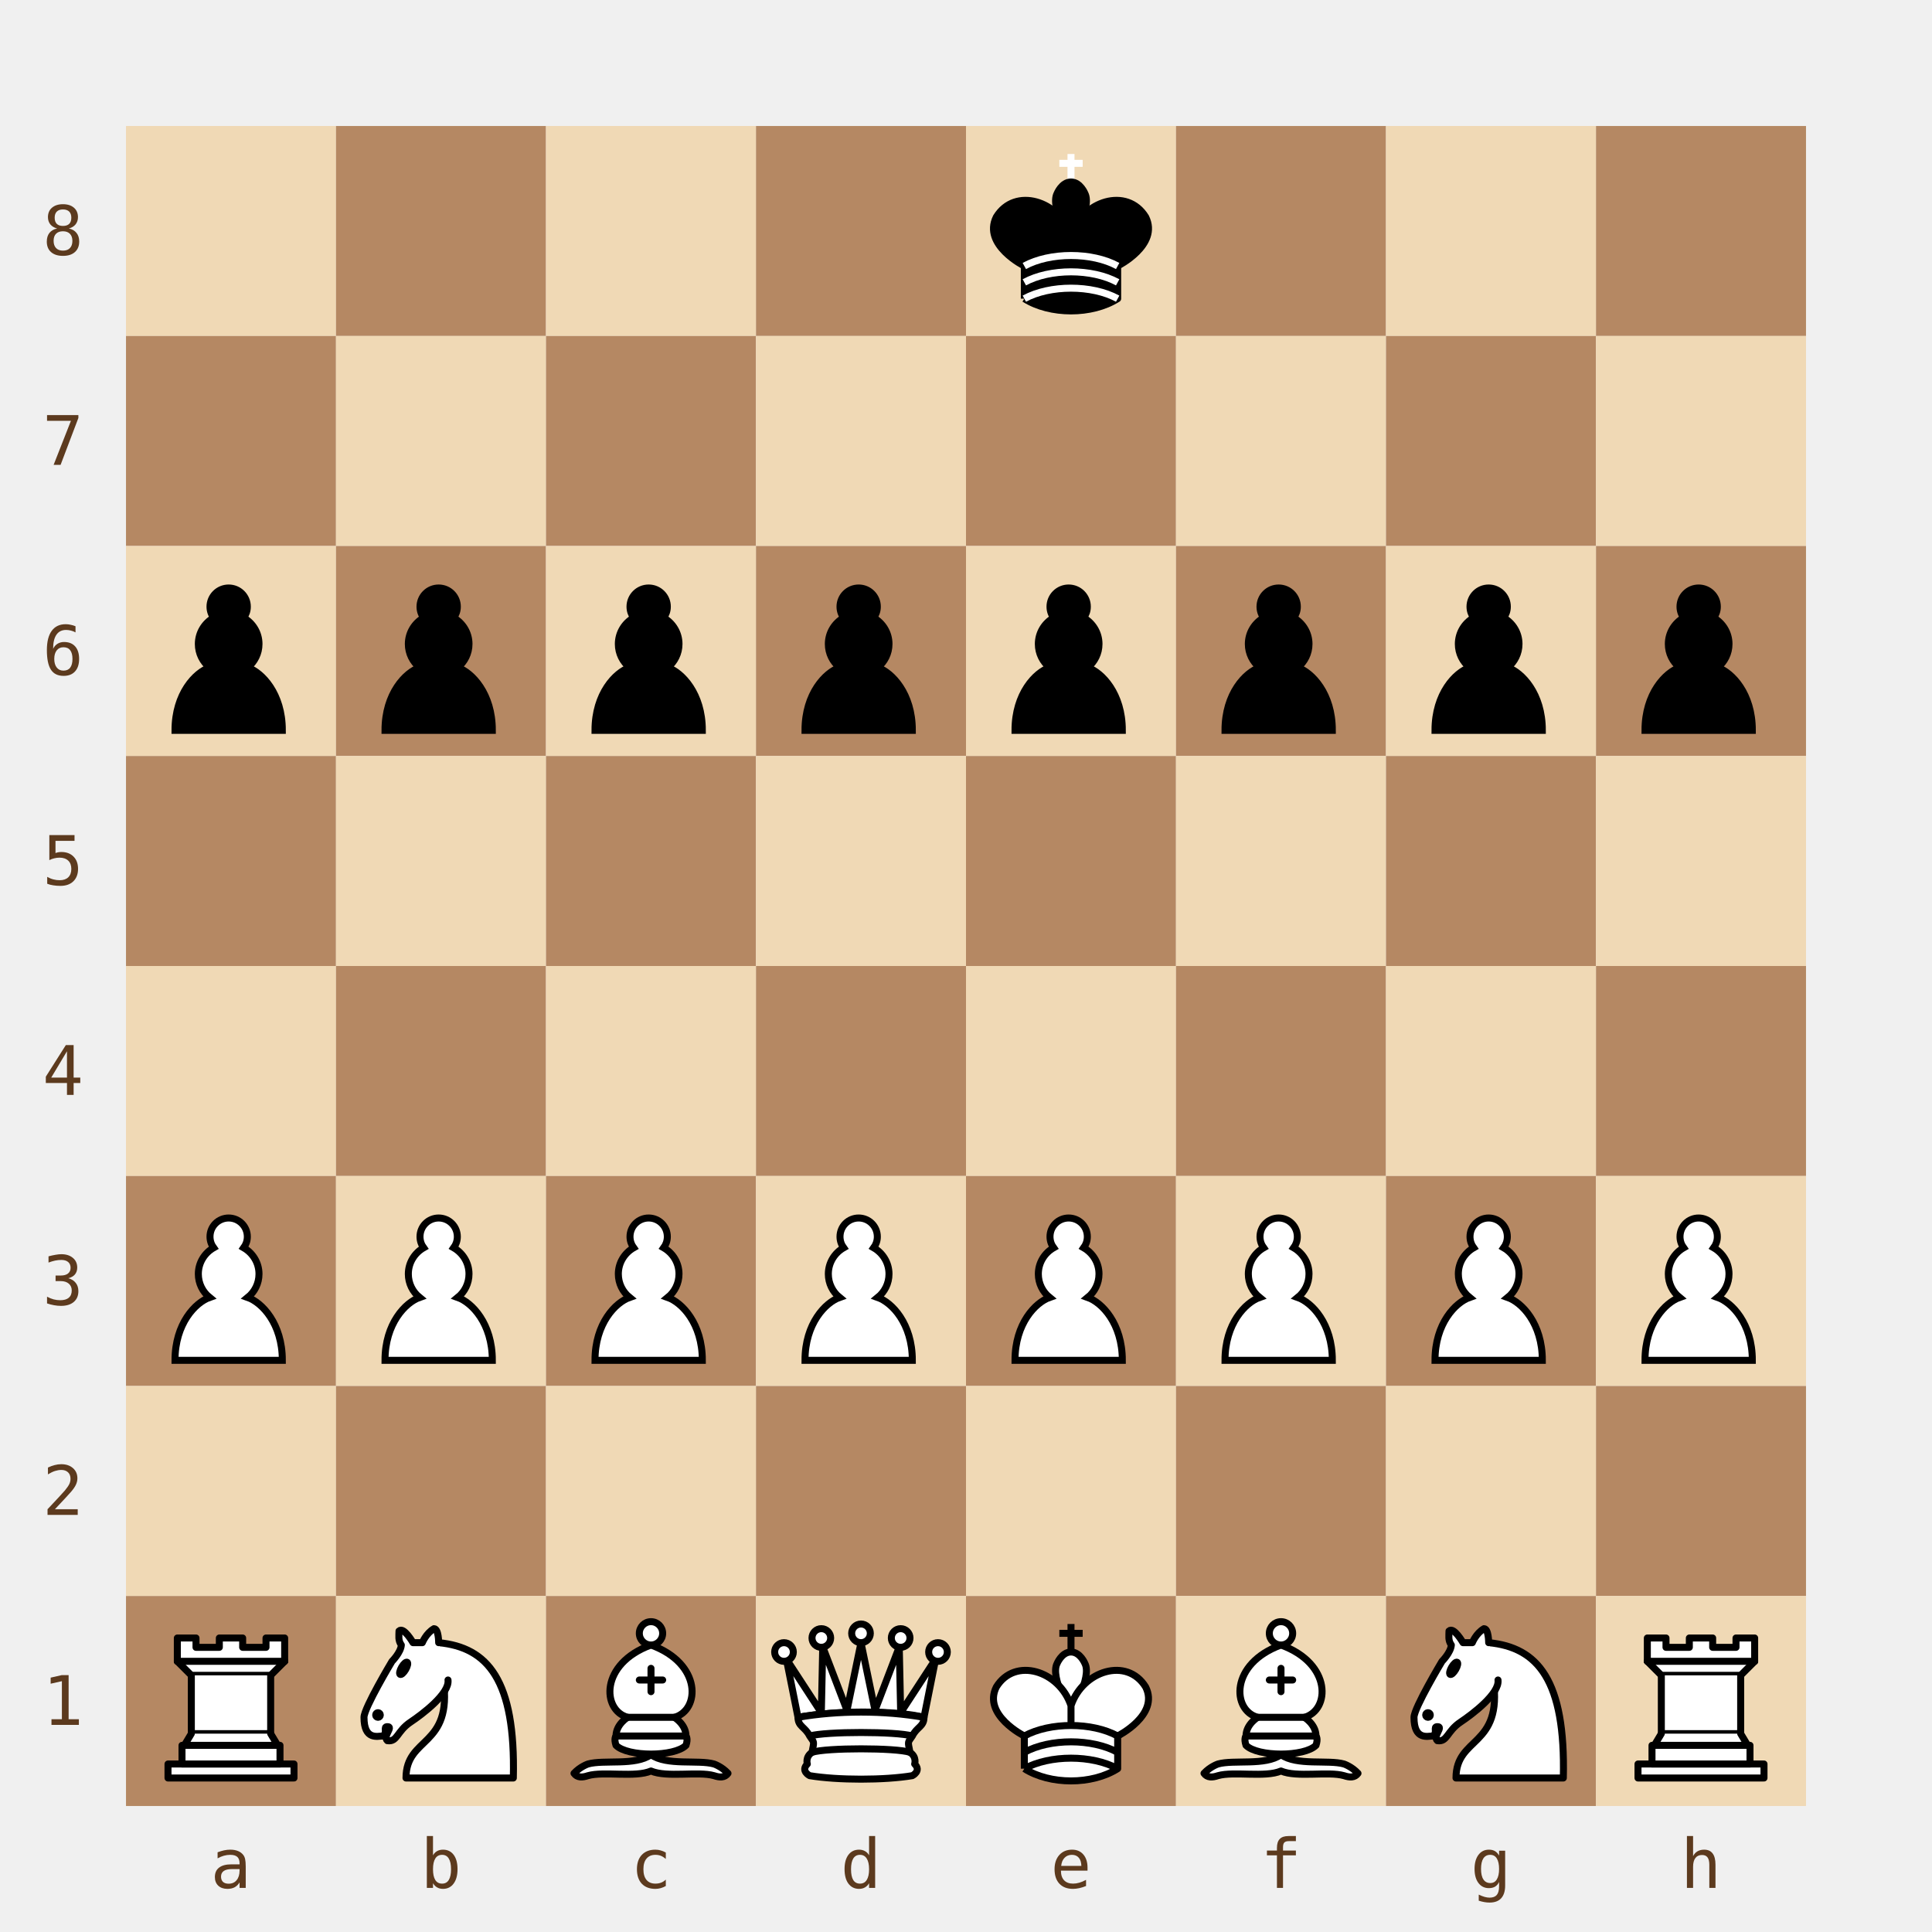
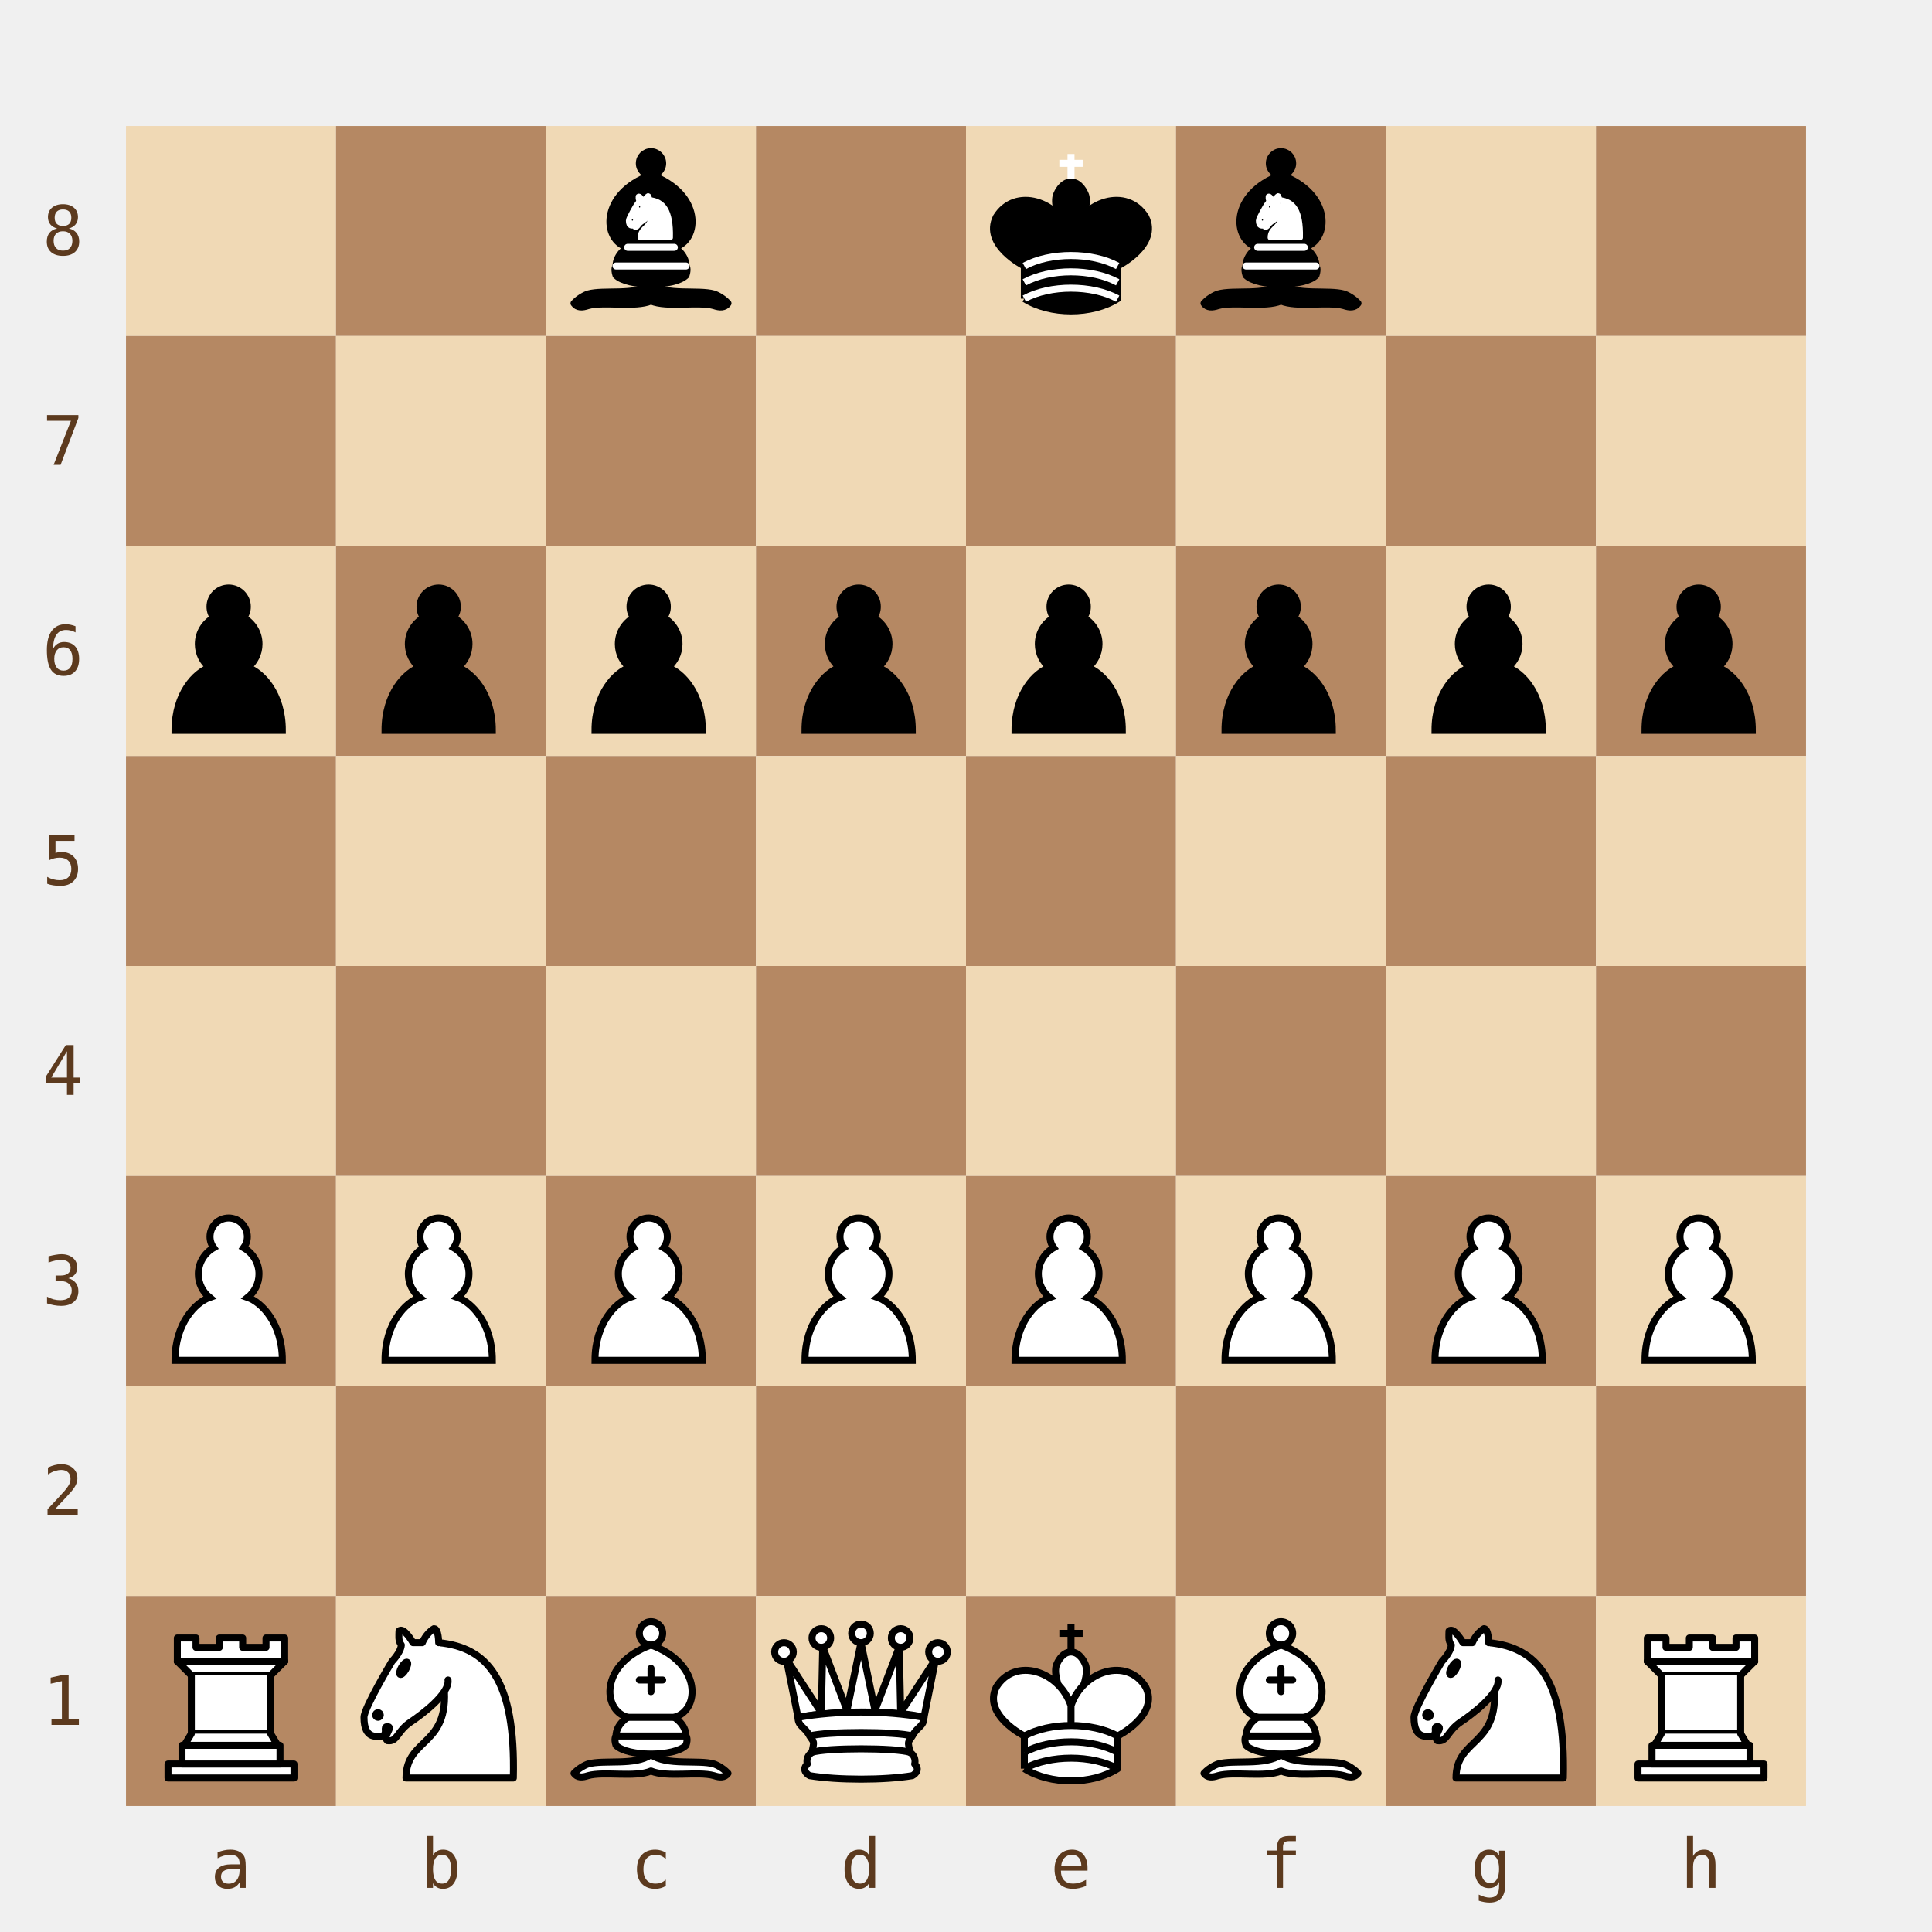
<svg xmlns="http://www.w3.org/2000/svg" width="368" height="368" viewBox="0 0 368 368">
  <defs>
+     <symbol id="piece-a" viewBox="0 0 45 45">
+       <g style="fill:none;stroke:#000;stroke-width:1.5;stroke-linecap:round;stroke-linejoin:round">
+         <g style="fill:#000;stroke-linecap:butt">
+           <path d="M 9,36 C 12.39,35.03 19.11,36.43 22.5,34 C 25.89,36.43 32.61,35.03 36,36 C 36,36 37.65,36.54 39,38 C 38.32,38.97 37.2,38.91 36,38.5 C 32.61,37.53 25.89,38.96 22.5,37.5 C 19.11,38.96 12.39,37.53 9,38.5 C 7.8,38.91 6.68,38.97 6,38 C 7.35,36.54 9,36 9,36 z" />
+           <path d="M 15,32 C 17.5,34.5 27.5,34.5 30,32 C 30.5,30.5 30,30 30,30 C 30,27.5 27.5,26 27.5,26 C 33,24.5 33.5,14.5 22.5,10.5 C 11.5,14.5 12,24.5 17.5,26 C 17.5,26 15,27.5 15,30 C 15,30 14.5,30.5 15,32 z" />
+           <path d="M 25,8 A 2.5,2.5 0 1 1 20,8 A 2.5,2.5 0 1 1 25,8 z" />
+         </g>
+         <path d="M 17.5,26 L 27.5,26 M 15,30 L 30,30" style="fill:none;stroke:#fff;stroke-linejoin:miter" />
+         <g transform="translate(16,13) scale(0.28)">
+           <g style="fill:none;stroke:#fff;stroke-width:4;stroke-linecap:round;stroke-linejoin:round">
+             <path d="M 22,10 C 32.5,11 38.5,18 38,39 L 15,39 C 15,30 25,32.5 23,18" style="fill:#fff" />
+             <path d="M 24,18 C 24.38,20.91 18.45,25.37 16,27 C 13,29 13.18,31.34 11,31 C 9.958,30.06 12.41,27.96 11,28 C 10,28 11.19,29.23 10,30 C 9,30 5.997,31 6,26 C 6,24 12,14 12,14 C 12,14 13.89,12.1 14,10.5 C 13.27,9.506 13.5,8.5 13.5,7.5 C 14.5,6.5 16.5,10 16.5,10 L 18.5,10 C 18.5,10 19.28,8.008 21,7 C 22,7 22,10 22,10" style="fill:#fff" />
+             <path d="M 9.5,25.5 A 0.5,0.5 0 1 1 8.5,25.5 A 0.5,0.5 0 1 1 9.5,25.5 z" style="fill:#000" />
+             <path d="M 15,15.5 A 0.5,1.5 0 1 1 14,15.5 A 0.5,1.5 0 1 1 15,15.5 z" transform="matrix(0.866,0.5,-0.5,0.866,9.693,-5.173)" style="fill:#000" />
+           </g>
+         </g>
+       </g>
+     </symbol>
    <symbol id="piece-k" viewBox="0 0 45 45">
      <g style="fill:#000;stroke:#000;stroke-width:1.5;stroke-linejoin:round">
        <path d="M 22.5,11.63 L 22.5,6" style="fill:none;stroke:#fff;stroke-linejoin:miter" />
        <path d="M 20,8 L 25,8" style="fill:none;stroke:#fff;stroke-linejoin:miter" />
        <path d="M 22.5,25 C 22.5,25 27,17.5 25.5,14.5 C 25.5,14.5 24.5,12 22.5,12 C 20.5,12 19.5,14.5 19.5,14.5 C 18,17.5 22.5,25 22.5,25" />
        <path d="M 12.5,37 C 18,40.5 27,40.5 32.5,37 L 32.5,30 C 32.5,30 41.5,25.5 38.5,19.5 C 34.5,13 25,16 22.5,23.5 L 22.5,27 L 22.5,23.5 C 20,16 10.5,13 6.5,19.5 C 3.5,25.5 12.5,30 12.5,30 L 12.5,37" />
        <path d="M 12.5,30 C 18,27 27,27 32.5,30" style="fill:none;stroke:#fff" />
        <path d="M 12.5,33.5 C 18,30.5 27,30.5 32.5,33.5" style="fill:none;stroke:#fff" />
        <path d="M 12.5,37 C 18,34 27,34 32.5,37" style="fill:none;stroke:#fff" />
      </g>
    </symbol>
    <symbol id="piece-p" viewBox="0 0 45 45">
      <path d="M 22,9 C 19.79,9 18,10.79 18,13 C 18,13.89 18.29,14.71 18.78,15.38 C 16.83,16.5 15.5,18.59 15.5,21 C 15.5,23.03 16.44,24.84 17.91,26.03 C 14.91,27.09 10.5,31.58 10.5,39.5 L 33.5,39.5 C 33.5,31.58 29.09,27.09 26.09,26.03 C 27.56,24.84 28.5,23.03 28.5,21 C 28.5,18.59 27.17,16.5 25.22,15.38 C 25.71,14.71 26,13.89 26,13 C 26,10.79 24.21,9 22,9 z" style="fill:#000;stroke:#000;stroke-width:1.5;stroke-linecap:round" />
    </symbol>
    <symbol id="piece-P" viewBox="0 0 45 45">
      <path d="M 22,9 C 19.79,9 18,10.79 18,13 C 18,13.89 18.29,14.71 18.78,15.38 C 16.83,16.5 15.5,18.59 15.5,21 C 15.5,23.03 16.44,24.84 17.91,26.03 C 14.91,27.09 10.5,31.58 10.5,39.5 L 33.5,39.5 C 33.5,31.58 29.09,27.09 26.09,26.03 C 27.56,24.84 28.5,23.03 28.5,21 C 28.5,18.59 27.17,16.5 25.22,15.38 C 25.71,14.71 26,13.89 26,13 C 26,10.79 24.21,9 22,9 z" style="fill:#fff;stroke:#000;stroke-width:1.5;stroke-linecap:round" />
    </symbol>
    <symbol id="piece-R" viewBox="0 0 45 45">
      <g style="fill:#fff;stroke:#000;stroke-width:1.5;stroke-linecap:round;stroke-linejoin:round">
        <path d="M 9,39 L 36,39 L 36,36 L 9,36 L 9,39 z" />
        <path d="M 12,36 L 12,32 L 33,32 L 33,36 L 12,36 z" />
        <path d="M 11,14 L 11,9 L 15,9 L 15,11 L 20,11 L 20,9 L 25,9 L 25,11 L 30,11 L 30,9 L 34,9 L 34,14" />
        <path d="M 34,14 L 31,17 L 14,17 L 11,14" />
        <path d="M 31,17 L 31,29.5 L 14,29.5 L 14,17" />
        <path d="M 31,29.5 L 32.5,32 L 12.5,32 L 14,29.5" />
        <path d="M 11,14 L 34,14" style="fill:none" />
      </g>
    </symbol>
    <symbol id="piece-N" viewBox="0 0 45 45">
      <g style="fill:none;stroke:#000;stroke-width:1.5;stroke-linecap:round;stroke-linejoin:round">
        <path d="M 22,10 C 32.5,11 38.5,18 38,39 L 15,39 C 15,30 25,32.5 23,18" style="fill:#fff" />
        <path d="M 24,18 C 24.38,20.91 18.45,25.37 16,27 C 13,29 13.18,31.34 11,31 C 9.958,30.06 12.41,27.96 11,28 C 10,28 11.19,29.23 10,30 C 9,30 5.997,31 6,26 C 6,24 12,14 12,14 C 12,14 13.89,12.1 14,10.5 C 13.27,9.506 13.5,8.5 13.5,7.5 C 14.5,6.5 16.5,10 16.5,10 L 18.5,10 C 18.5,10 19.28,8.008 21,7 C 22,7 22,10 22,10" style="fill:#fff" />
        <path d="M 9.5,25.5 A 0.5,0.5 0 1 1 8.5,25.5 A 0.5,0.5 0 1 1 9.5,25.5 z" style="fill:#000" />
        <path d="M 15,15.5 A 0.5,1.5 0 1 1 14,15.5 A 0.5,1.5 0 1 1 15,15.5 z" transform="matrix(0.866,0.5,-0.5,0.866,9.693,-5.173)" style="fill:#000" />
      </g>
    </symbol>
    <symbol id="piece-B" viewBox="0 0 45 45">
      <g style="fill:none;stroke:#000;stroke-width:1.5;stroke-linecap:round;stroke-linejoin:round">
        <g style="fill:#fff;stroke-linecap:butt">
          <path d="M 9,36 C 12.39,35.03 19.11,36.43 22.5,34 C 25.89,36.43 32.61,35.03 36,36 C 36,36 37.65,36.54 39,38 C 38.32,38.97 37.2,38.91 36,38.5 C 32.61,37.53 25.89,38.96 22.5,37.5 C 19.11,38.96 12.39,37.53 9,38.5 C 7.8,38.91 6.68,38.97 6,38 C 7.35,36.54 9,36 9,36 z" />
          <path d="M 15,32 C 17.5,34.5 27.5,34.5 30,32 C 30.5,30.5 30,30 30,30 C 30,27.5 27.5,26 27.5,26 C 33,24.5 33.5,14.5 22.5,10.5 C 11.5,14.5 12,24.5 17.5,26 C 17.5,26 15,27.5 15,30 C 15,30 14.5,30.5 15,32 z" />
          <path d="M 25,8 A 2.5,2.5 0 1 1 20,8 A 2.5,2.5 0 1 1 25,8 z" />
        </g>
        <path d="M 17.5,26 L 27.5,26 M 15,30 L 30,30 M 22.5,15.5 L 22.5,20.5 M 20,18 L 25,18" style="fill:none;stroke:#000;stroke-linejoin:miter" />
      </g>
    </symbol>
    <symbol id="piece-Q" viewBox="0 0 45 45">
      <g style="fill:#fff;stroke:#000;stroke-width:1.5;stroke-linejoin:round">
        <path d="M 9,26 C 17.5,24.5 30,24.5 36,26 L 38.5,13.5 L 31,25 L 30.7,10.9 L 25.5,24.5 L 22.5,10 L 19.5,24.5 L 14.3,10.9 L 14,25 L 6.5,13.5 L 9,26 z" />
        <path d="M 9,26 C 9,28 10.5,28 11.5,30 C 12.5,31.5 12.5,31 12,33.5 C 10.5,34.5 11,36 11,36 C 9.5,37.5 11.5,38.5 11.5,38.5 C 17.5,39.5 27.5,39.5 33.5,38.5 C 33.5,38.5 35.5,37.5 34,36 C 34,36 34.5,34.5 33,33.5 C 32.5,31 32.5,31.5 33.5,30 C 34.5,28 36,28 36,26 C 27.5,24.5 17.5,24.5 9,26 z" />
        <path d="M 11.5,30 C 15,29 30,29 33.5,30" style="fill:none" />
        <path d="M 12,33.5 C 15,32.5 30,32.5 33,33.5" style="fill:none" />
        <circle cx="6" cy="12" r="2" />
        <circle cx="14" cy="9" r="2" />
        <circle cx="22.5" cy="8" r="2" />
        <circle cx="31" cy="9" r="2" />
        <circle cx="39" cy="12" r="2" />
      </g>
    </symbol>
    <symbol id="piece-K" viewBox="0 0 45 45">
      <g style="fill:#fff;stroke:#000;stroke-width:1.5;stroke-linejoin:round">
        <path d="M 22.5,11.63 L 22.5,6" style="fill:none;stroke-linejoin:miter" />
        <path d="M 20,8 L 25,8" style="fill:none;stroke-linejoin:miter" />
        <path d="M 22.5,25 C 22.5,25 27,17.5 25.5,14.5 C 25.5,14.5 24.5,12 22.5,12 C 20.5,12 19.5,14.5 19.5,14.5 C 18,17.5 22.5,25 22.5,25" />
        <path d="M 12.5,37 C 18,40.5 27,40.5 32.5,37 L 32.5,30 C 32.5,30 41.5,25.5 38.5,19.5 C 34.5,13 25,16 22.5,23.5 L 22.5,27 L 22.5,23.5 C 20,16 10.5,13 6.5,19.5 C 3.5,25.5 12.5,30 12.5,30 L 12.5,37" />
        <path d="M 12.5,30 C 18,27 27,27 32.5,30" />
        <path d="M 12.5,33.5 C 18,30.5 27,30.5 32.5,33.5" />
        <path d="M 12.5,37 C 18,34 27,34 32.5,37" />
      </g>
    </symbol>
  </defs>
  <rect x="24" y="24" width="40" height="40" fill="#f0d9b5" />
  <rect x="64" y="24" width="40" height="40" fill="#b58863" />
  <rect x="104" y="24" width="40" height="40" fill="#f0d9b5" />
  <rect x="144" y="24" width="40" height="40" fill="#b58863" />
  <rect x="184" y="24" width="40" height="40" fill="#f0d9b5" />
  <rect x="224" y="24" width="40" height="40" fill="#b58863" />
  <rect x="264" y="24" width="40" height="40" fill="#f0d9b5" />
  <rect x="304" y="24" width="40" height="40" fill="#b58863" />
  <rect x="24" y="64" width="40" height="40" fill="#b58863" />
  <rect x="64" y="64" width="40" height="40" fill="#f0d9b5" />
  <rect x="104" y="64" width="40" height="40" fill="#b58863" />
  <rect x="144" y="64" width="40" height="40" fill="#f0d9b5" />
  <rect x="184" y="64" width="40" height="40" fill="#b58863" />
  <rect x="224" y="64" width="40" height="40" fill="#f0d9b5" />
  <rect x="264" y="64" width="40" height="40" fill="#b58863" />
  <rect x="304" y="64" width="40" height="40" fill="#f0d9b5" />
  <rect x="24" y="104" width="40" height="40" fill="#f0d9b5" />
  <rect x="64" y="104" width="40" height="40" fill="#b58863" />
  <rect x="104" y="104" width="40" height="40" fill="#f0d9b5" />
  <rect x="144" y="104" width="40" height="40" fill="#b58863" />
  <rect x="184" y="104" width="40" height="40" fill="#f0d9b5" />
  <rect x="224" y="104" width="40" height="40" fill="#b58863" />
  <rect x="264" y="104" width="40" height="40" fill="#f0d9b5" />
  <rect x="304" y="104" width="40" height="40" fill="#b58863" />
  <rect x="24" y="144" width="40" height="40" fill="#b58863" />
  <rect x="64" y="144" width="40" height="40" fill="#f0d9b5" />
  <rect x="104" y="144" width="40" height="40" fill="#b58863" />
  <rect x="144" y="144" width="40" height="40" fill="#f0d9b5" />
  <rect x="184" y="144" width="40" height="40" fill="#b58863" />
  <rect x="224" y="144" width="40" height="40" fill="#f0d9b5" />
  <rect x="264" y="144" width="40" height="40" fill="#b58863" />
  <rect x="304" y="144" width="40" height="40" fill="#f0d9b5" />
  <rect x="24" y="184" width="40" height="40" fill="#f0d9b5" />
  <rect x="64" y="184" width="40" height="40" fill="#b58863" />
  <rect x="104" y="184" width="40" height="40" fill="#f0d9b5" />
  <rect x="144" y="184" width="40" height="40" fill="#b58863" />
  <rect x="184" y="184" width="40" height="40" fill="#f0d9b5" />
  <rect x="224" y="184" width="40" height="40" fill="#b58863" />
  <rect x="264" y="184" width="40" height="40" fill="#f0d9b5" />
  <rect x="304" y="184" width="40" height="40" fill="#b58863" />
  <rect x="24" y="224" width="40" height="40" fill="#b58863" />
  <rect x="64" y="224" width="40" height="40" fill="#f0d9b5" />
  <rect x="104" y="224" width="40" height="40" fill="#b58863" />
  <rect x="144" y="224" width="40" height="40" fill="#f0d9b5" />
  <rect x="184" y="224" width="40" height="40" fill="#b58863" />
  <rect x="224" y="224" width="40" height="40" fill="#f0d9b5" />
  <rect x="264" y="224" width="40" height="40" fill="#b58863" />
  <rect x="304" y="224" width="40" height="40" fill="#f0d9b5" />
  <rect x="24" y="264" width="40" height="40" fill="#f0d9b5" />
  <rect x="64" y="264" width="40" height="40" fill="#b58863" />
  <rect x="104" y="264" width="40" height="40" fill="#f0d9b5" />
  <rect x="144" y="264" width="40" height="40" fill="#b58863" />
  <rect x="184" y="264" width="40" height="40" fill="#f0d9b5" />
  <rect x="224" y="264" width="40" height="40" fill="#b58863" />
  <rect x="264" y="264" width="40" height="40" fill="#f0d9b5" />
  <rect x="304" y="264" width="40" height="40" fill="#b58863" />
  <rect x="24" y="304" width="40" height="40" fill="#b58863" />
  <rect x="64" y="304" width="40" height="40" fill="#f0d9b5" />
  <rect x="104" y="304" width="40" height="40" fill="#b58863" />
  <rect x="144" y="304" width="40" height="40" fill="#f0d9b5" />
  <rect x="184" y="304" width="40" height="40" fill="#b58863" />
  <rect x="224" y="304" width="40" height="40" fill="#f0d9b5" />
  <rect x="264" y="304" width="40" height="40" fill="#b58863" />
  <rect x="304" y="304" width="40" height="40" fill="#f0d9b5" />
  <use href="#piece-l" x="24" y="24" width="40" height="40" />
  <use href="#piece-h" x="64" y="24" width="40" height="40" />
  <use href="#piece-a" x="104" y="24" width="40" height="40" />
  <use href="#piece-y" x="144" y="24" width="40" height="40" />
  <use href="#piece-k" x="184" y="24" width="40" height="40" />
  <use href="#piece-a" x="224" y="24" width="40" height="40" />
  <use href="#piece-h" x="264" y="24" width="40" height="40" />
  <use href="#piece-l" x="304" y="24" width="40" height="40" />
  <use href="#piece-p" x="24" y="104" width="40" height="40" />
  <use href="#piece-p" x="64" y="104" width="40" height="40" />
  <use href="#piece-p" x="104" y="104" width="40" height="40" />
  <use href="#piece-p" x="144" y="104" width="40" height="40" />
  <use href="#piece-p" x="184" y="104" width="40" height="40" />
  <use href="#piece-p" x="224" y="104" width="40" height="40" />
  <use href="#piece-p" x="264" y="104" width="40" height="40" />
  <use href="#piece-p" x="304" y="104" width="40" height="40" />
  <use href="#piece-P" x="24" y="224" width="40" height="40" />
  <use href="#piece-P" x="64" y="224" width="40" height="40" />
  <use href="#piece-P" x="104" y="224" width="40" height="40" />
  <use href="#piece-P" x="144" y="224" width="40" height="40" />
  <use href="#piece-P" x="184" y="224" width="40" height="40" />
  <use href="#piece-P" x="224" y="224" width="40" height="40" />
  <use href="#piece-P" x="264" y="224" width="40" height="40" />
  <use href="#piece-P" x="304" y="224" width="40" height="40" />
  <use href="#piece-R" x="24" y="304" width="40" height="40" />
  <use href="#piece-N" x="64" y="304" width="40" height="40" />
  <use href="#piece-B" x="104" y="304" width="40" height="40" />
  <use href="#piece-Q" x="144" y="304" width="40" height="40" />
  <use href="#piece-K" x="184" y="304" width="40" height="40" />
  <use href="#piece-B" x="224" y="304" width="40" height="40" />
  <use href="#piece-N" x="264" y="304" width="40" height="40" />
  <use href="#piece-R" x="304" y="304" width="40" height="40" />
  <text x="44" y="359.6" text-anchor="middle" font-size="13" fill="#5c3a1e" font-family="monospace">a</text>
  <text x="84" y="359.6" text-anchor="middle" font-size="13" fill="#5c3a1e" font-family="monospace">b</text>
  <text x="124" y="359.6" text-anchor="middle" font-size="13" fill="#5c3a1e" font-family="monospace">c</text>
  <text x="164" y="359.6" text-anchor="middle" font-size="13" fill="#5c3a1e" font-family="monospace">d</text>
  <text x="204" y="359.6" text-anchor="middle" font-size="13" fill="#5c3a1e" font-family="monospace">e</text>
  <text x="244" y="359.6" text-anchor="middle" font-size="13" fill="#5c3a1e" font-family="monospace">f</text>
  <text x="284" y="359.6" text-anchor="middle" font-size="13" fill="#5c3a1e" font-family="monospace">g</text>
  <text x="324" y="359.6" text-anchor="middle" font-size="13" fill="#5c3a1e" font-family="monospace">h</text>
  <text x="12" y="48.55" text-anchor="middle" font-size="13" fill="#5c3a1e" font-family="monospace">8</text>
  <text x="12" y="88.55" text-anchor="middle" font-size="13" fill="#5c3a1e" font-family="monospace">7</text>
  <text x="12" y="128.55" text-anchor="middle" font-size="13" fill="#5c3a1e" font-family="monospace">6</text>
  <text x="12" y="168.55" text-anchor="middle" font-size="13" fill="#5c3a1e" font-family="monospace">5</text>
  <text x="12" y="208.55" text-anchor="middle" font-size="13" fill="#5c3a1e" font-family="monospace">4</text>
  <text x="12" y="248.55" text-anchor="middle" font-size="13" fill="#5c3a1e" font-family="monospace">3</text>
  <text x="12" y="288.55" text-anchor="middle" font-size="13" fill="#5c3a1e" font-family="monospace">2</text>
  <text x="12" y="328.55" text-anchor="middle" font-size="13" fill="#5c3a1e" font-family="monospace">1</text>
</svg>
